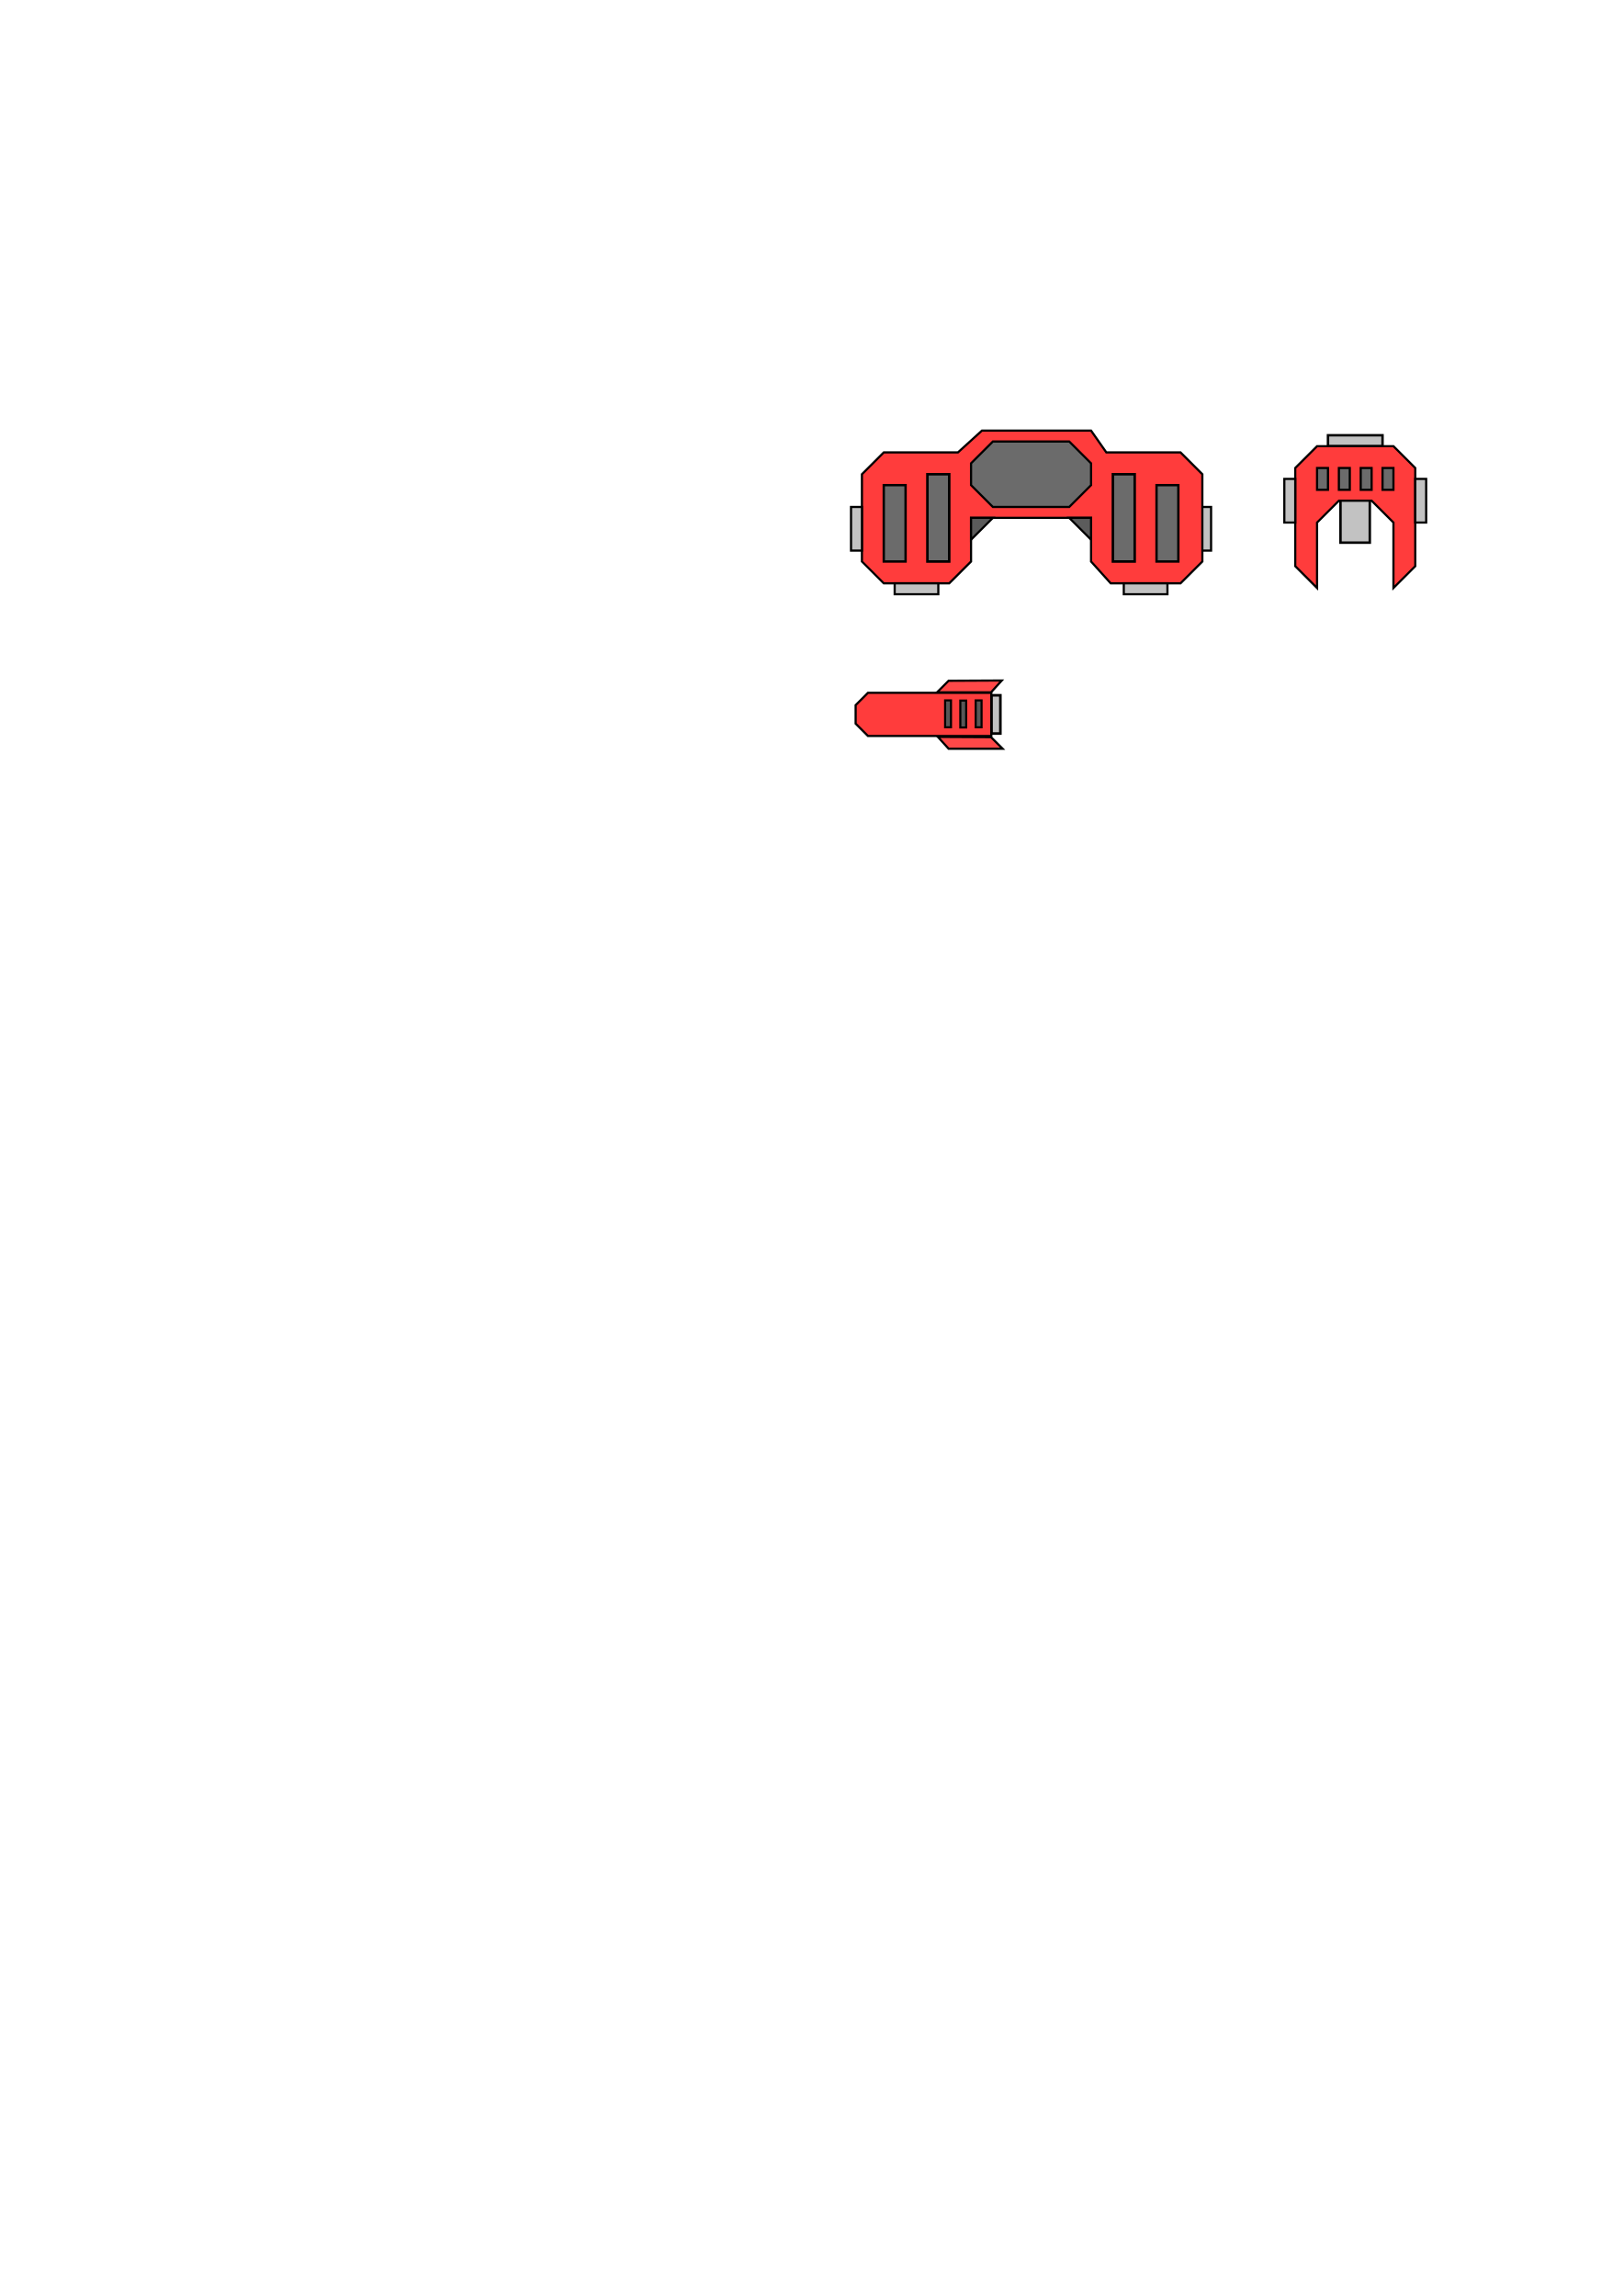
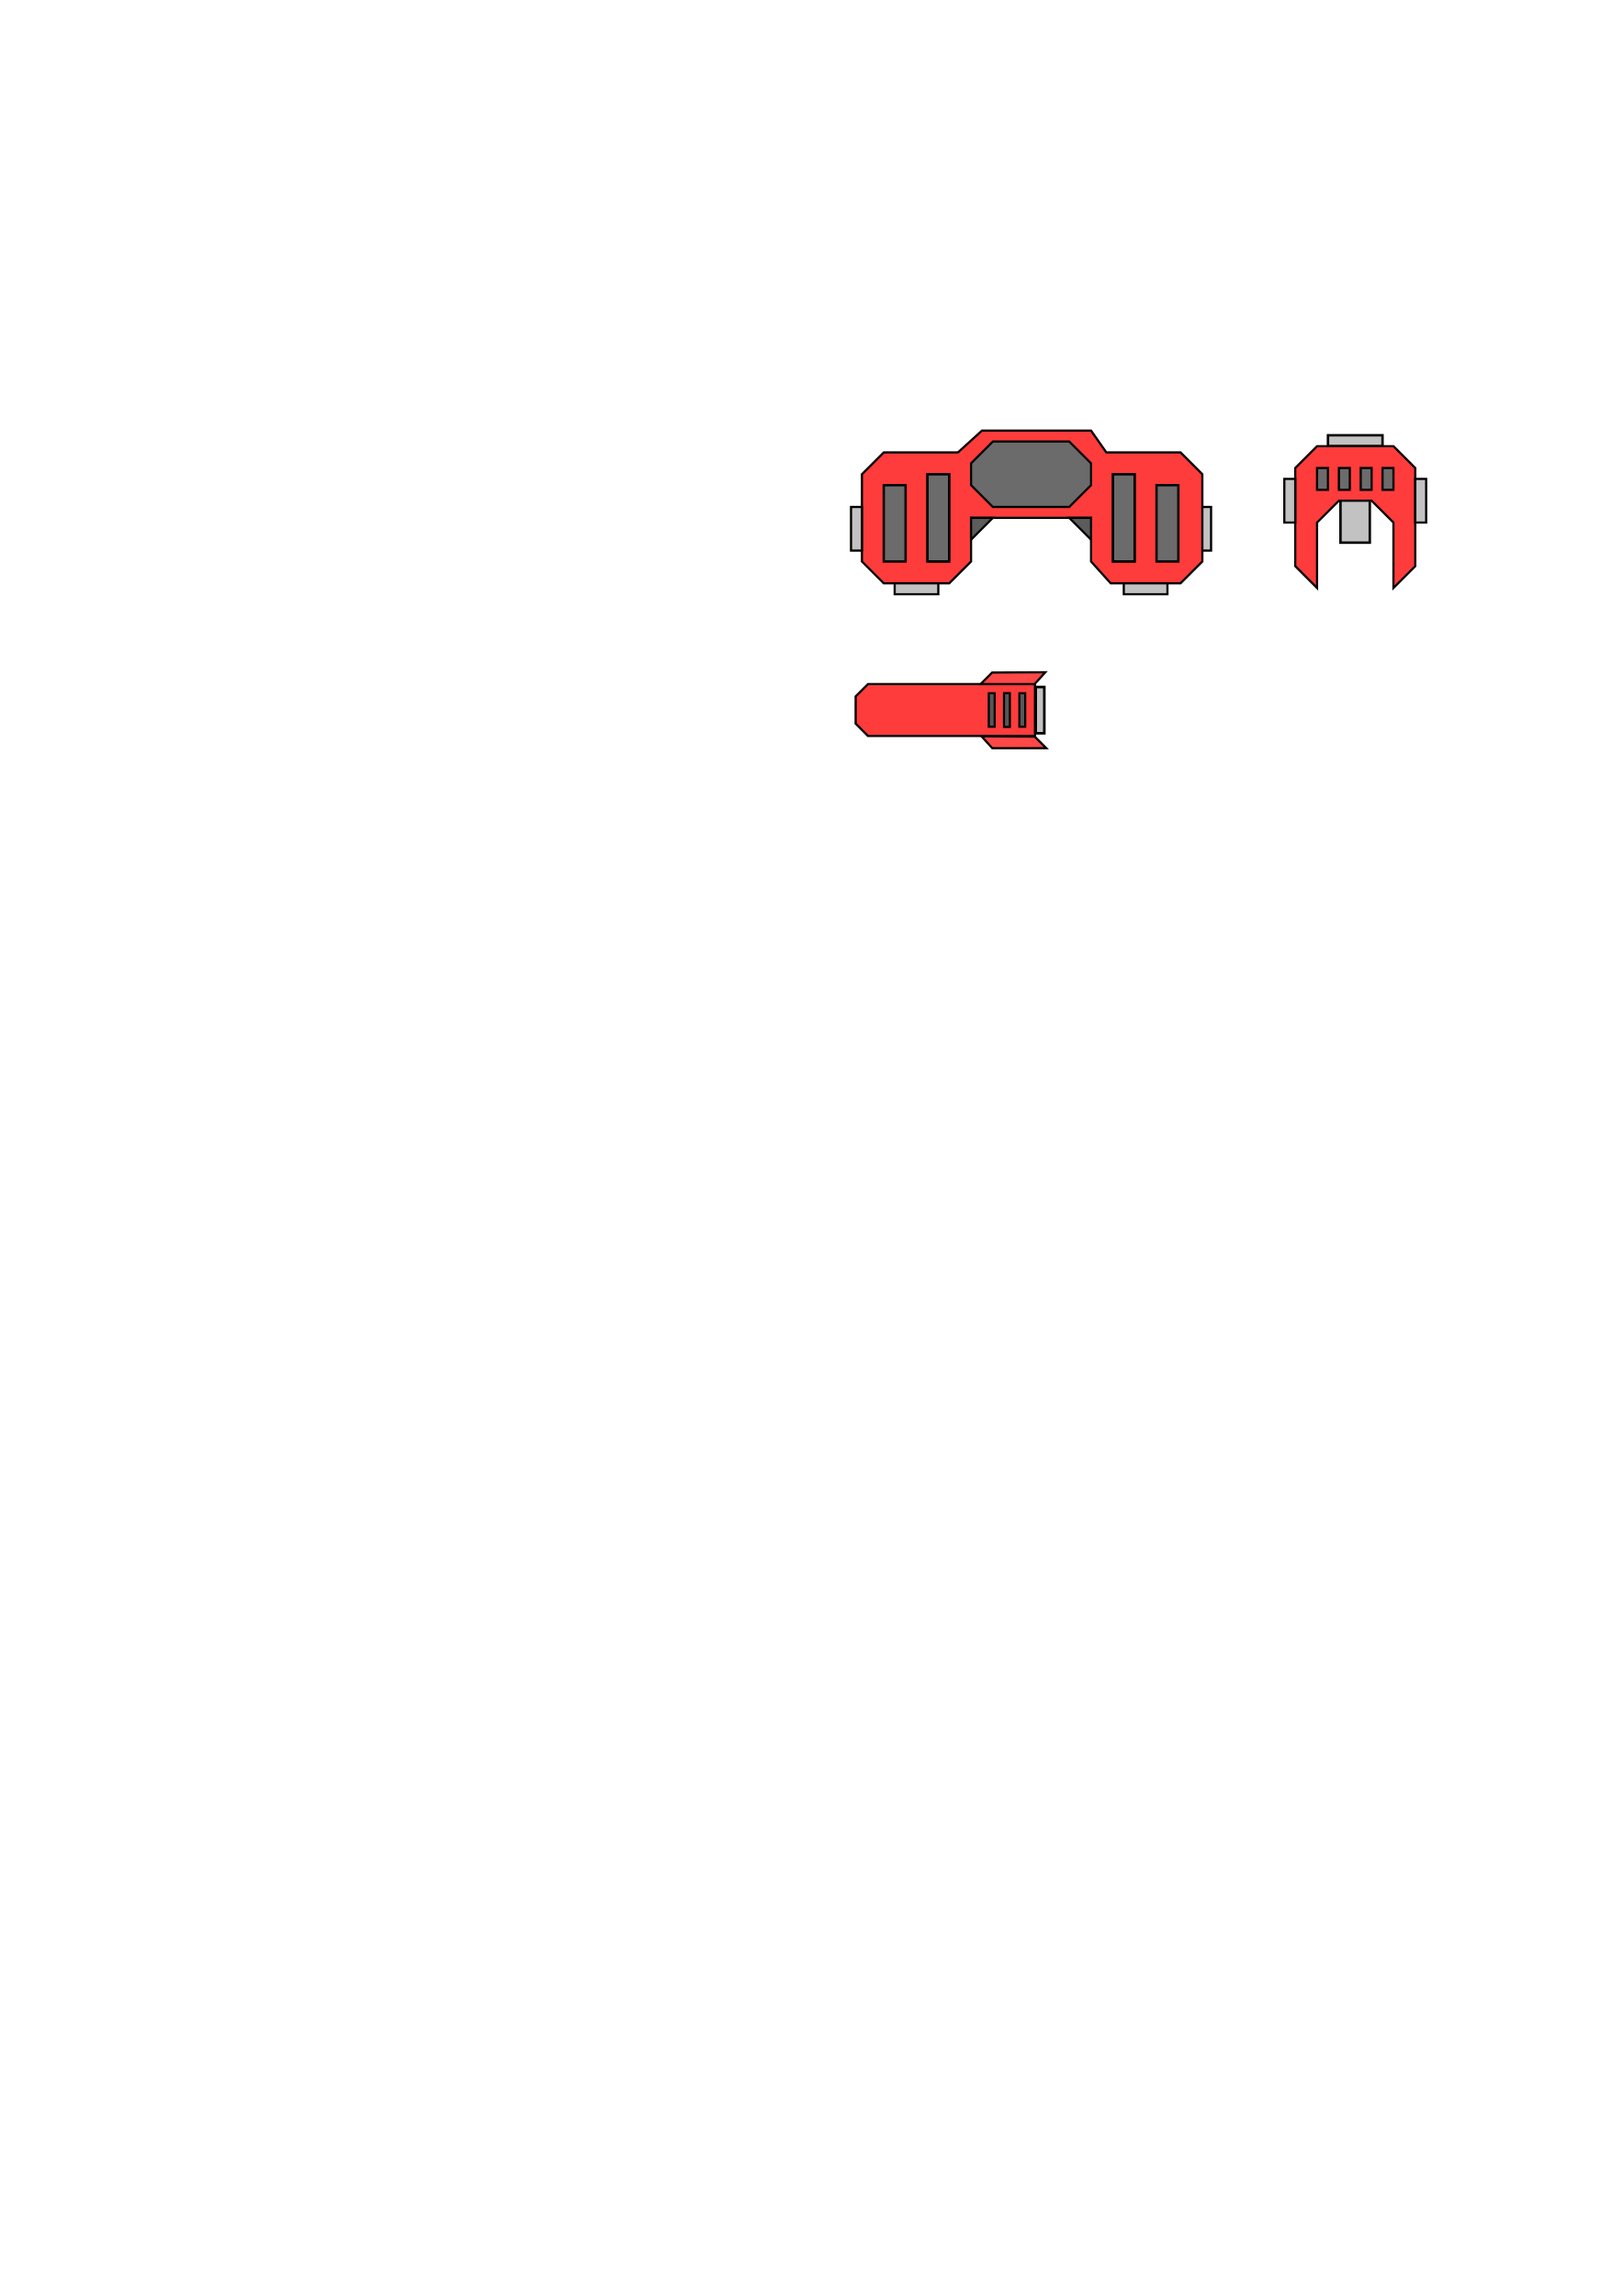
<svg xmlns="http://www.w3.org/2000/svg" width="744.094" height="1052.362" id="svg2" version="1.1">
  <defs id="defs4" />
  <g id="layer1">
    <rect style="fill:#c2c2c2;fill-opacity:1;stroke:#000000;stroke-width:1;stroke-miterlimit:4;stroke-opacity:1;stroke-dasharray:none" id="rect3808-9-7-5-3-6-4" width="5" height="20" x="-555" y="-252.362" transform="scale(-1,-1)" />
    <path style="fill:#c2c2c2;fill-opacity:1;stroke:#000000;stroke-width:1.139px;stroke-linecap:butt;stroke-linejoin:miter;stroke-opacity:1" d="m 614.299,224.575 0,24.146 13.44,0 0,-24.146 z" id="path4085-2-5" />
    <path style="fill:#ff3c3c;fill-opacity:1;stroke:#000000;stroke-width:1px;stroke-linecap:butt;stroke-linejoin:miter;stroke-opacity:1" d="m 395,217.362 0,40 10,10 30,0 10,-10 0,-20 20,0 35,0 0,20 9,10 32,0 10,-10 0,-40 -10,-10 -34,0 -7,-10 -25,0 -25,0 -11,10 -34,0 z" id="path2985" />
    <rect style="fill:#c2c2c2;fill-opacity:1;stroke:#000000;stroke-width:1.118;stroke-miterlimit:4;stroke-opacity:1;stroke-dasharray:none" id="rect3808-9-7" width="5" height="25" x="-204.505" y="608.571" transform="matrix(0,-1,1,0,0,0)" />
    <rect style="fill:#c2c2c2;fill-opacity:1;stroke:#000000;stroke-width:1;stroke-miterlimit:4;stroke-opacity:1;stroke-dasharray:none" id="rect3808-9-7-5" width="5" height="20" x="-272.362" y="515" transform="matrix(0,-1,1,0,0,0)" />
    <path style="fill:#6b6b6b;fill-opacity:1;stroke:#000000;stroke-width:1.08px;stroke-linecap:butt;stroke-linejoin:miter;stroke-opacity:1" d="m 405,222.362 0,35 10,0 0,-35 z" id="path4032" />
    <path style="fill:#6b6b6b;stroke:#000000;stroke-width:1px;stroke-linecap:butt;stroke-linejoin:miter;stroke-opacity:1;fill-opacity:1" d="m 455,202.362 -10,10 0,10 10,10 35,0 10,-10 0,-10 -10,-10 z" id="path4034" />
    <path style="fill:#6b6b6b;fill-opacity:1;stroke:#000000;stroke-width:1.155px;stroke-linecap:butt;stroke-linejoin:miter;stroke-opacity:1" d="m 425,217.362 0,40 10,0 0,-40 z" id="path4032-3" />
    <path style="fill:#6b6b6b;fill-opacity:1;stroke:#000000;stroke-width:1.155px;stroke-linecap:butt;stroke-linejoin:miter;stroke-opacity:1" d="m 510,217.362 0,40 10,0 0,-40 z" id="path4032-3-2" />
    <path style="fill:#6b6b6b;fill-opacity:1;stroke:#000000;stroke-width:1.08px;stroke-linecap:butt;stroke-linejoin:miter;stroke-opacity:1" d="m 530,222.362 0,35 10,0 0,-35 z" id="path4032-3-8" />
    <path style="fill:#5c5c5c;stroke:#000000;stroke-width:1px;stroke-linecap:butt;stroke-linejoin:miter;stroke-opacity:1;fill-opacity:1" d="m 445,247.362 10,-10 -10,0 z" id="path4079" />
    <path style="fill:#5c5c5c;stroke:#000000;stroke-width:1px;stroke-linecap:butt;stroke-linejoin:miter;stroke-opacity:1;fill-opacity:1" d="m 500,247.362 -10,-10 10,0 z" id="path4081" />
    <path style="fill:#ff3c3c;fill-opacity:1;stroke:#000000;stroke-width:1px;stroke-linecap:butt;stroke-linejoin:miter;stroke-opacity:1" d="m 593.571,214.505 0,45 10,10 0,-30 10,-10 15,0 10,10 0,30 10,-10 0,-45 -10,-10 -35,0 z" id="path4083" />
    <rect style="fill:#c2c2c2;fill-opacity:1;stroke:#000000;stroke-width:1;stroke-miterlimit:4;stroke-opacity:1;stroke-dasharray:none" id="rect3808-9-7-5-3" width="5" height="20" x="-272.362" y="410" transform="matrix(0,-1,1,0,0,0)" />
    <rect style="fill:#c2c2c2;fill-opacity:1;stroke:#000000;stroke-width:1;stroke-miterlimit:4;stroke-opacity:1;stroke-dasharray:none" id="rect3808-9-7-5-3-6" width="5" height="20" x="-395" y="-252.362" transform="scale(-1,-1)" />
    <rect style="fill:#c2c2c2;fill-opacity:1;stroke:#000000;stroke-width:1;stroke-miterlimit:4;stroke-opacity:1;stroke-dasharray:none" id="rect3808-9-7-5-3-6-1" width="5" height="20" x="-653.571" y="-239.505" transform="scale(-1,-1)" />
    <path style="fill:#6b6b6b;fill-opacity:1;stroke:#000000;stroke-width:1;stroke-linecap:butt;stroke-linejoin:miter;stroke-miterlimit:4;stroke-opacity:1;stroke-dasharray:none" d="m 603.571,214.505 0,10 5,0 0,-10 z" id="path4032-8" />
    <path style="fill:#6b6b6b;fill-opacity:1;stroke:#000000;stroke-width:1;stroke-linecap:butt;stroke-linejoin:miter;stroke-miterlimit:4;stroke-opacity:1;stroke-dasharray:none" d="m 613.571,214.505 0,10 5,0 0,-10 z" id="path4032-8-6" />
    <path style="fill:#6b6b6b;fill-opacity:1;stroke:#000000;stroke-width:1;stroke-linecap:butt;stroke-linejoin:miter;stroke-miterlimit:4;stroke-opacity:1;stroke-dasharray:none" d="m 623.571,214.505 0,10 5,0 0,-10 z" id="path4032-8-2" />
    <path style="fill:#6b6b6b;fill-opacity:1;stroke:#000000;stroke-width:1;stroke-linecap:butt;stroke-linejoin:miter;stroke-miterlimit:4;stroke-opacity:1;stroke-dasharray:none" d="m 633.571,214.505 0,10 5,0 0,-10 z" id="path4032-8-1" />
    <rect style="fill:#c2c2c2;fill-opacity:1;stroke:#000000;stroke-width:1;stroke-miterlimit:4;stroke-opacity:1;stroke-dasharray:none" id="rect3808-9-7-5-3-6-1-6" width="5" height="20" x="-593.571" y="-239.505" transform="scale(-1,-1)" />
-     <path style="fill:#ff3c3c;fill-opacity:1;stroke:#000000;stroke-width:1;stroke-linecap:butt;stroke-linejoin:miter;stroke-miterlimit:4;stroke-opacity:1;stroke-dasharray:none" d="m 397.764,317.549 -5.652,5.652 0,8.478 5.652,5.652 56.522,0 0,-19.783 z" id="path4269" />
-     <rect style="fill:#c2c2c2;fill-opacity:1;stroke:#000000;stroke-width:1.192;stroke-miterlimit:4;stroke-opacity:1;stroke-dasharray:none" id="rect3808-9-7-5-3-6-2" width="4.062" height="17.529" x="-458.444" y="-336.211" transform="scale(-1,-1)" />
-     <rect style="fill:#575757;fill-opacity:1;stroke:#000000;stroke-width:0.961;stroke-miterlimit:4;stroke-opacity:1;stroke-dasharray:none" id="rect3808-9-7-5-3-6-9-1" width="2.694" height="12.337" x="-449.824" y="-333.355" transform="scale(-1,-1)" />
-     <rect style="fill:#575757;fill-opacity:1;stroke:#000000;stroke-width:0.961;stroke-miterlimit:4;stroke-opacity:1;stroke-dasharray:none" id="rect3808-9-7-5-3-6-9-1-5" width="2.694" height="12.337" x="-442.776" y="-333.441" transform="scale(-1,-1)" />
-     <rect style="fill:#575757;fill-opacity:1;stroke:#000000;stroke-width:0.961;stroke-miterlimit:4;stroke-opacity:1;stroke-dasharray:none" id="rect3808-9-7-5-3-6-9-1-0" width="2.694" height="12.337" x="-435.811" y="-333.352" transform="scale(-1,-1)" />
-     <path style="fill:#ff4848;fill-opacity:1;stroke:#000000;stroke-width:1px;stroke-linecap:butt;stroke-linejoin:miter;stroke-opacity:1" d="m 429.406,317.337 5.303,-5.303 24.37,-0.126 -4.924,5.43 z" id="path4350" />
-     <path style="fill:#ff4848;fill-opacity:1;stroke:#000000;stroke-width:1px;stroke-linecap:butt;stroke-linejoin:miter;stroke-opacity:1" d="m 459.479,343.187 -5.303,-5.303 -24.37,-0.126 4.925,5.43 z" id="path4350-3" />
+     <path style="fill:#ff3c3c;fill-opacity:1;stroke:#000000;stroke-width:1;stroke-linecap:butt;stroke-linejoin:miter;stroke-miterlimit:4;stroke-opacity:1;stroke-dasharray:none" d="m 397.764,313.549 -5.652,5.652 0,12.478 5.652,5.652 76.522,0 0,-23.783 z" id="path4269" />
+     <rect style="fill:#c2c2c2;fill-opacity:1;stroke:#000000;stroke-width:1.192;stroke-miterlimit:4;stroke-opacity:1;stroke-dasharray:none" id="rect3808-9-7-5-3-6-2" width="3.936" height="21.19" x="-478.582" y="-336.084" transform="scale(-1,-1)" />
+     <rect style="fill:#575757;fill-opacity:1;stroke:#000000;stroke-width:0.961;stroke-miterlimit:4;stroke-opacity:1;stroke-dasharray:none" id="rect3808-9-7-5-3-6-9-1" width="2.694" height="15.367" x="-469.836" y="-333.102" transform="scale(-1,-1)" />
+     <rect style="fill:#575757;fill-opacity:1;stroke:#000000;stroke-width:0.961;stroke-miterlimit:4;stroke-opacity:1;stroke-dasharray:none" id="rect3808-9-7-5-3-6-9-1-5" width="2.694" height="15.493" x="-462.787" y="-333.189" transform="scale(-1,-1)" />
+     <rect style="fill:#575757;fill-opacity:1;stroke:#000000;stroke-width:0.961;stroke-miterlimit:4;stroke-opacity:1;stroke-dasharray:none" id="rect3808-9-7-5-3-6-9-1-0" width="2.694" height="15.367" x="-455.823" y="-333.099" transform="scale(-1,-1)" />
+     <path style="fill:#ff4848;fill-opacity:1;stroke:#000000;stroke-width:1px;stroke-linecap:butt;stroke-linejoin:miter;stroke-opacity:1" d="m 449.374,313.557 5.303,-5.303 24.37,-0.126 -4.924,5.43 z" id="path4350" />
+     <path style="fill:#ff4848;fill-opacity:1;stroke:#000000;stroke-width:1px;stroke-linecap:butt;stroke-linejoin:miter;stroke-opacity:1" d="m 479.491,342.934 -5.303,-5.303 -24.37,-0.126 4.925,5.43 z" id="path4350-3" />
  </g>
  <g id="layer2" style="display:none">
    <rect style="fill:#e5e5e5;fill-opacity:1;stroke:#000000;stroke-width:1.014;stroke-miterlimit:4;stroke-opacity:1;stroke-dasharray:none" id="rect3852" width="10" height="60" x="500" y="222.362" />
  </g>
</svg>
